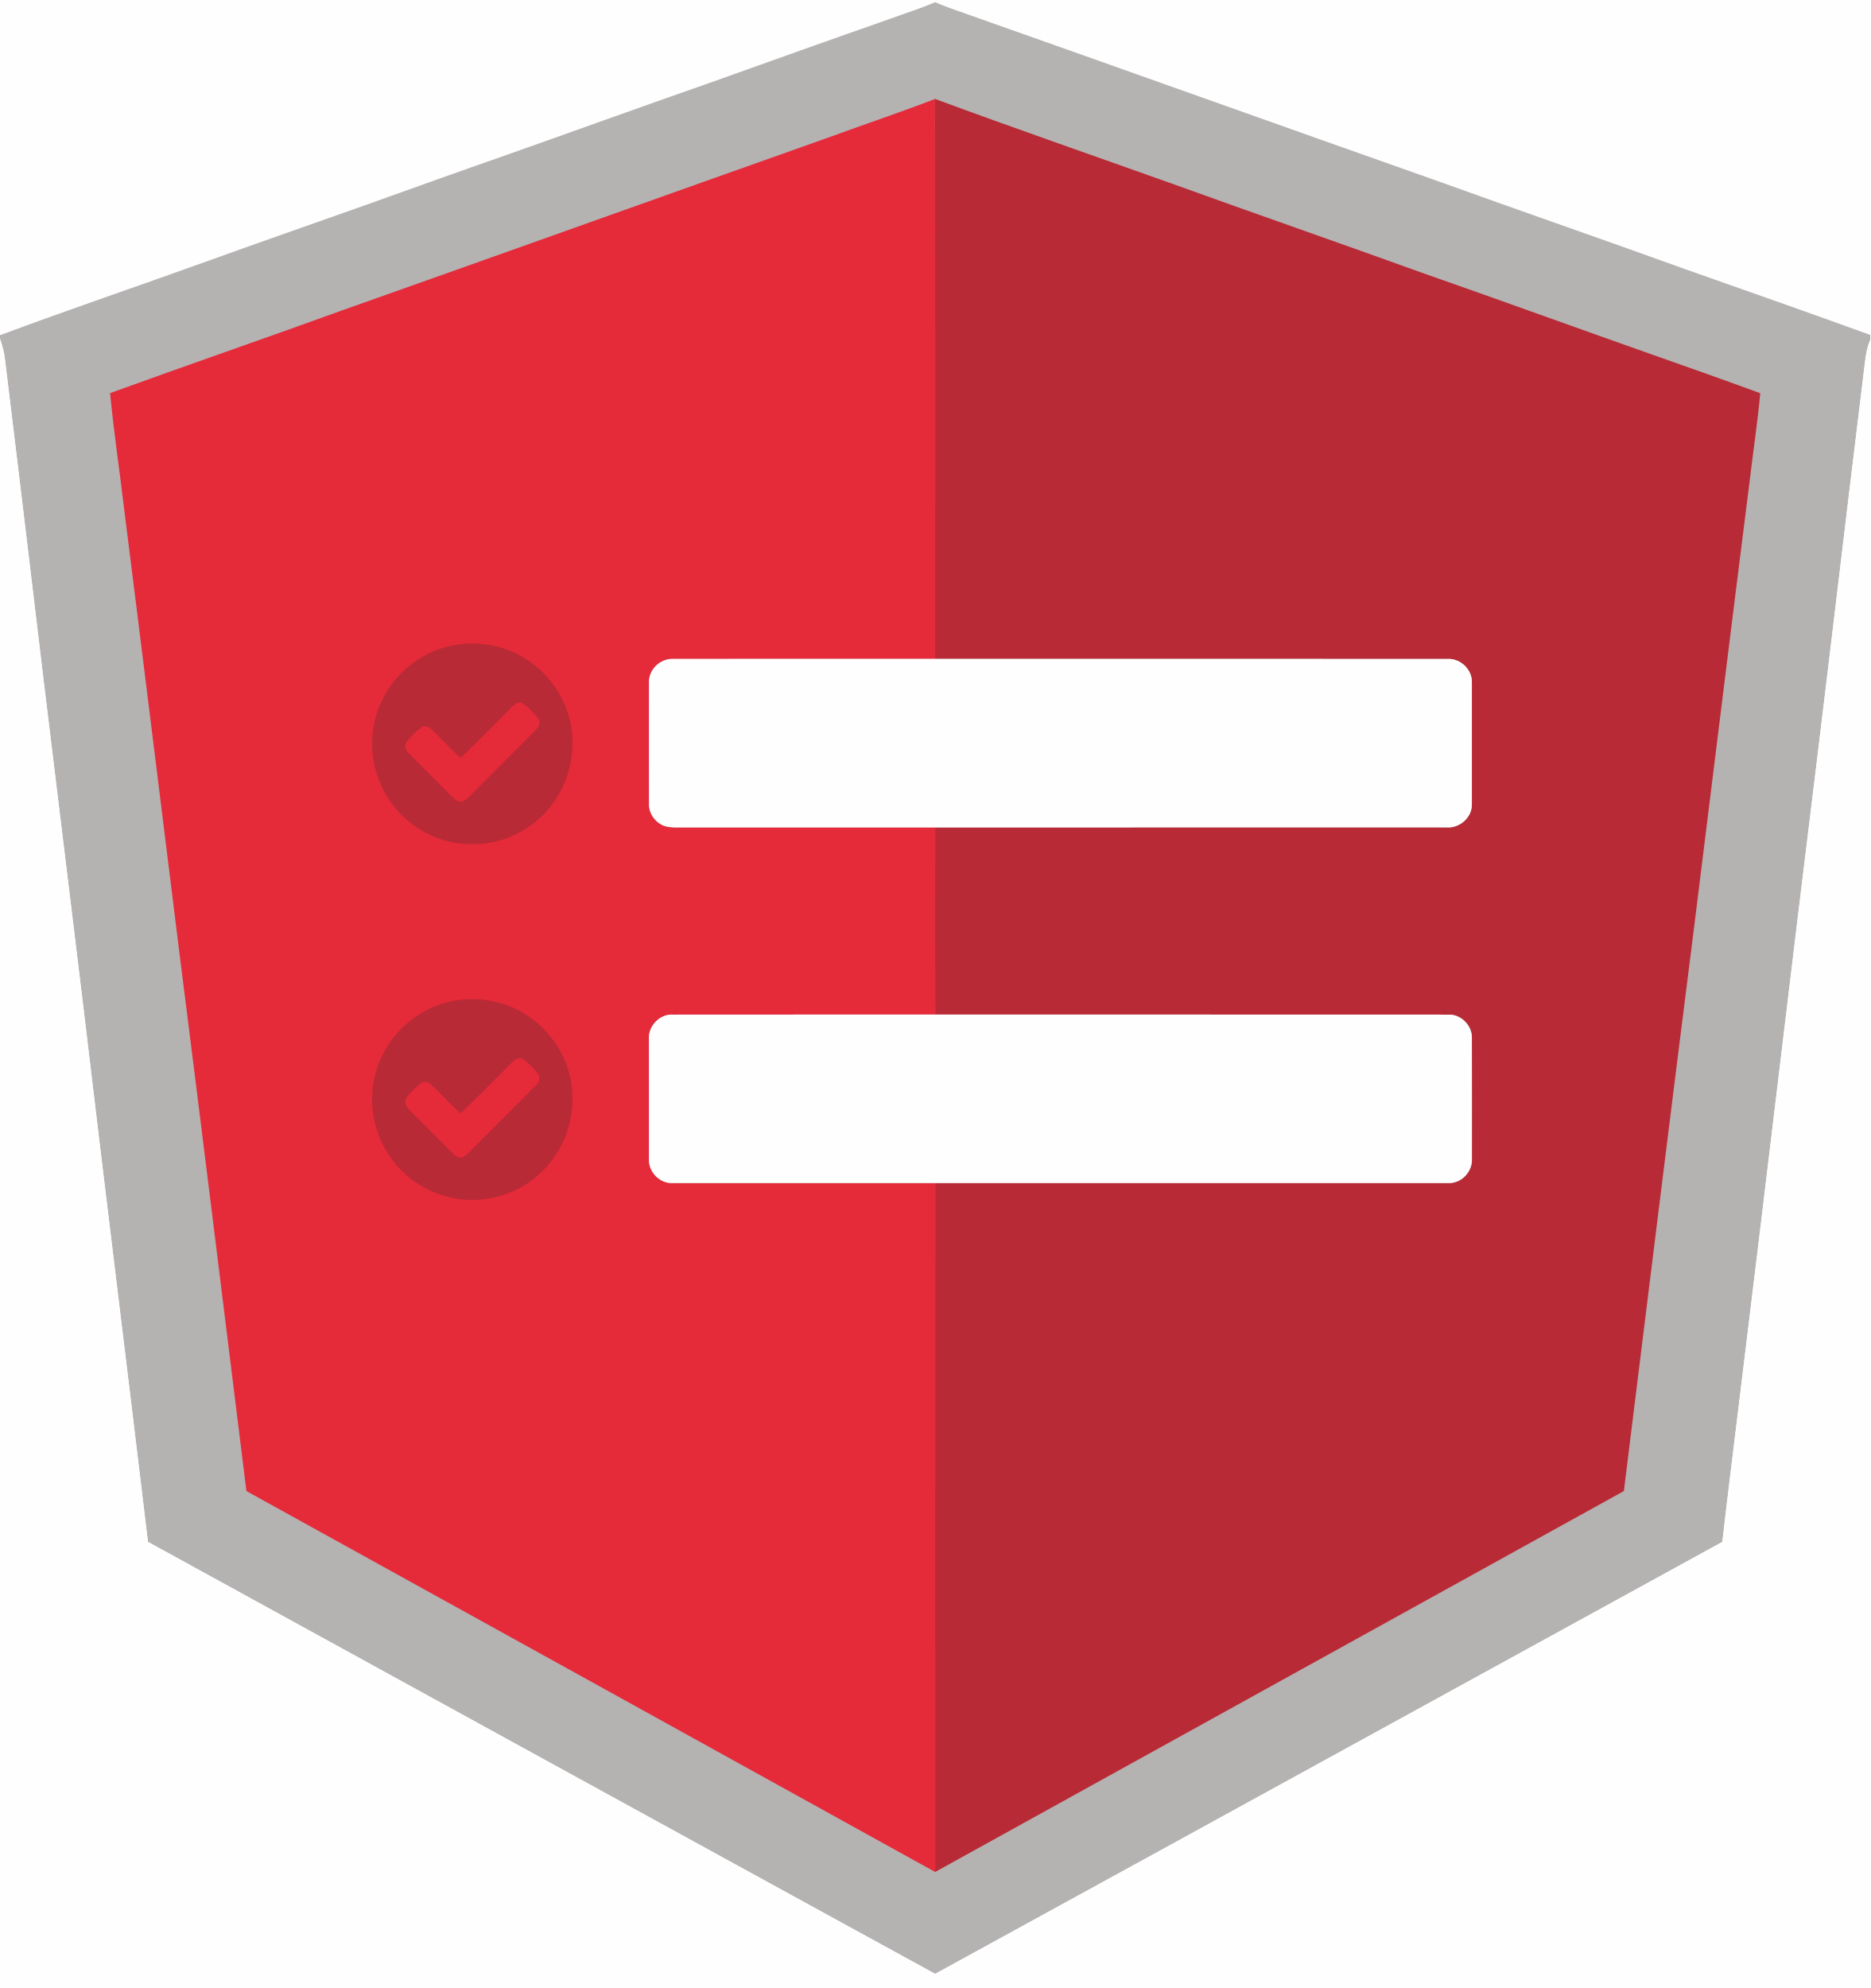
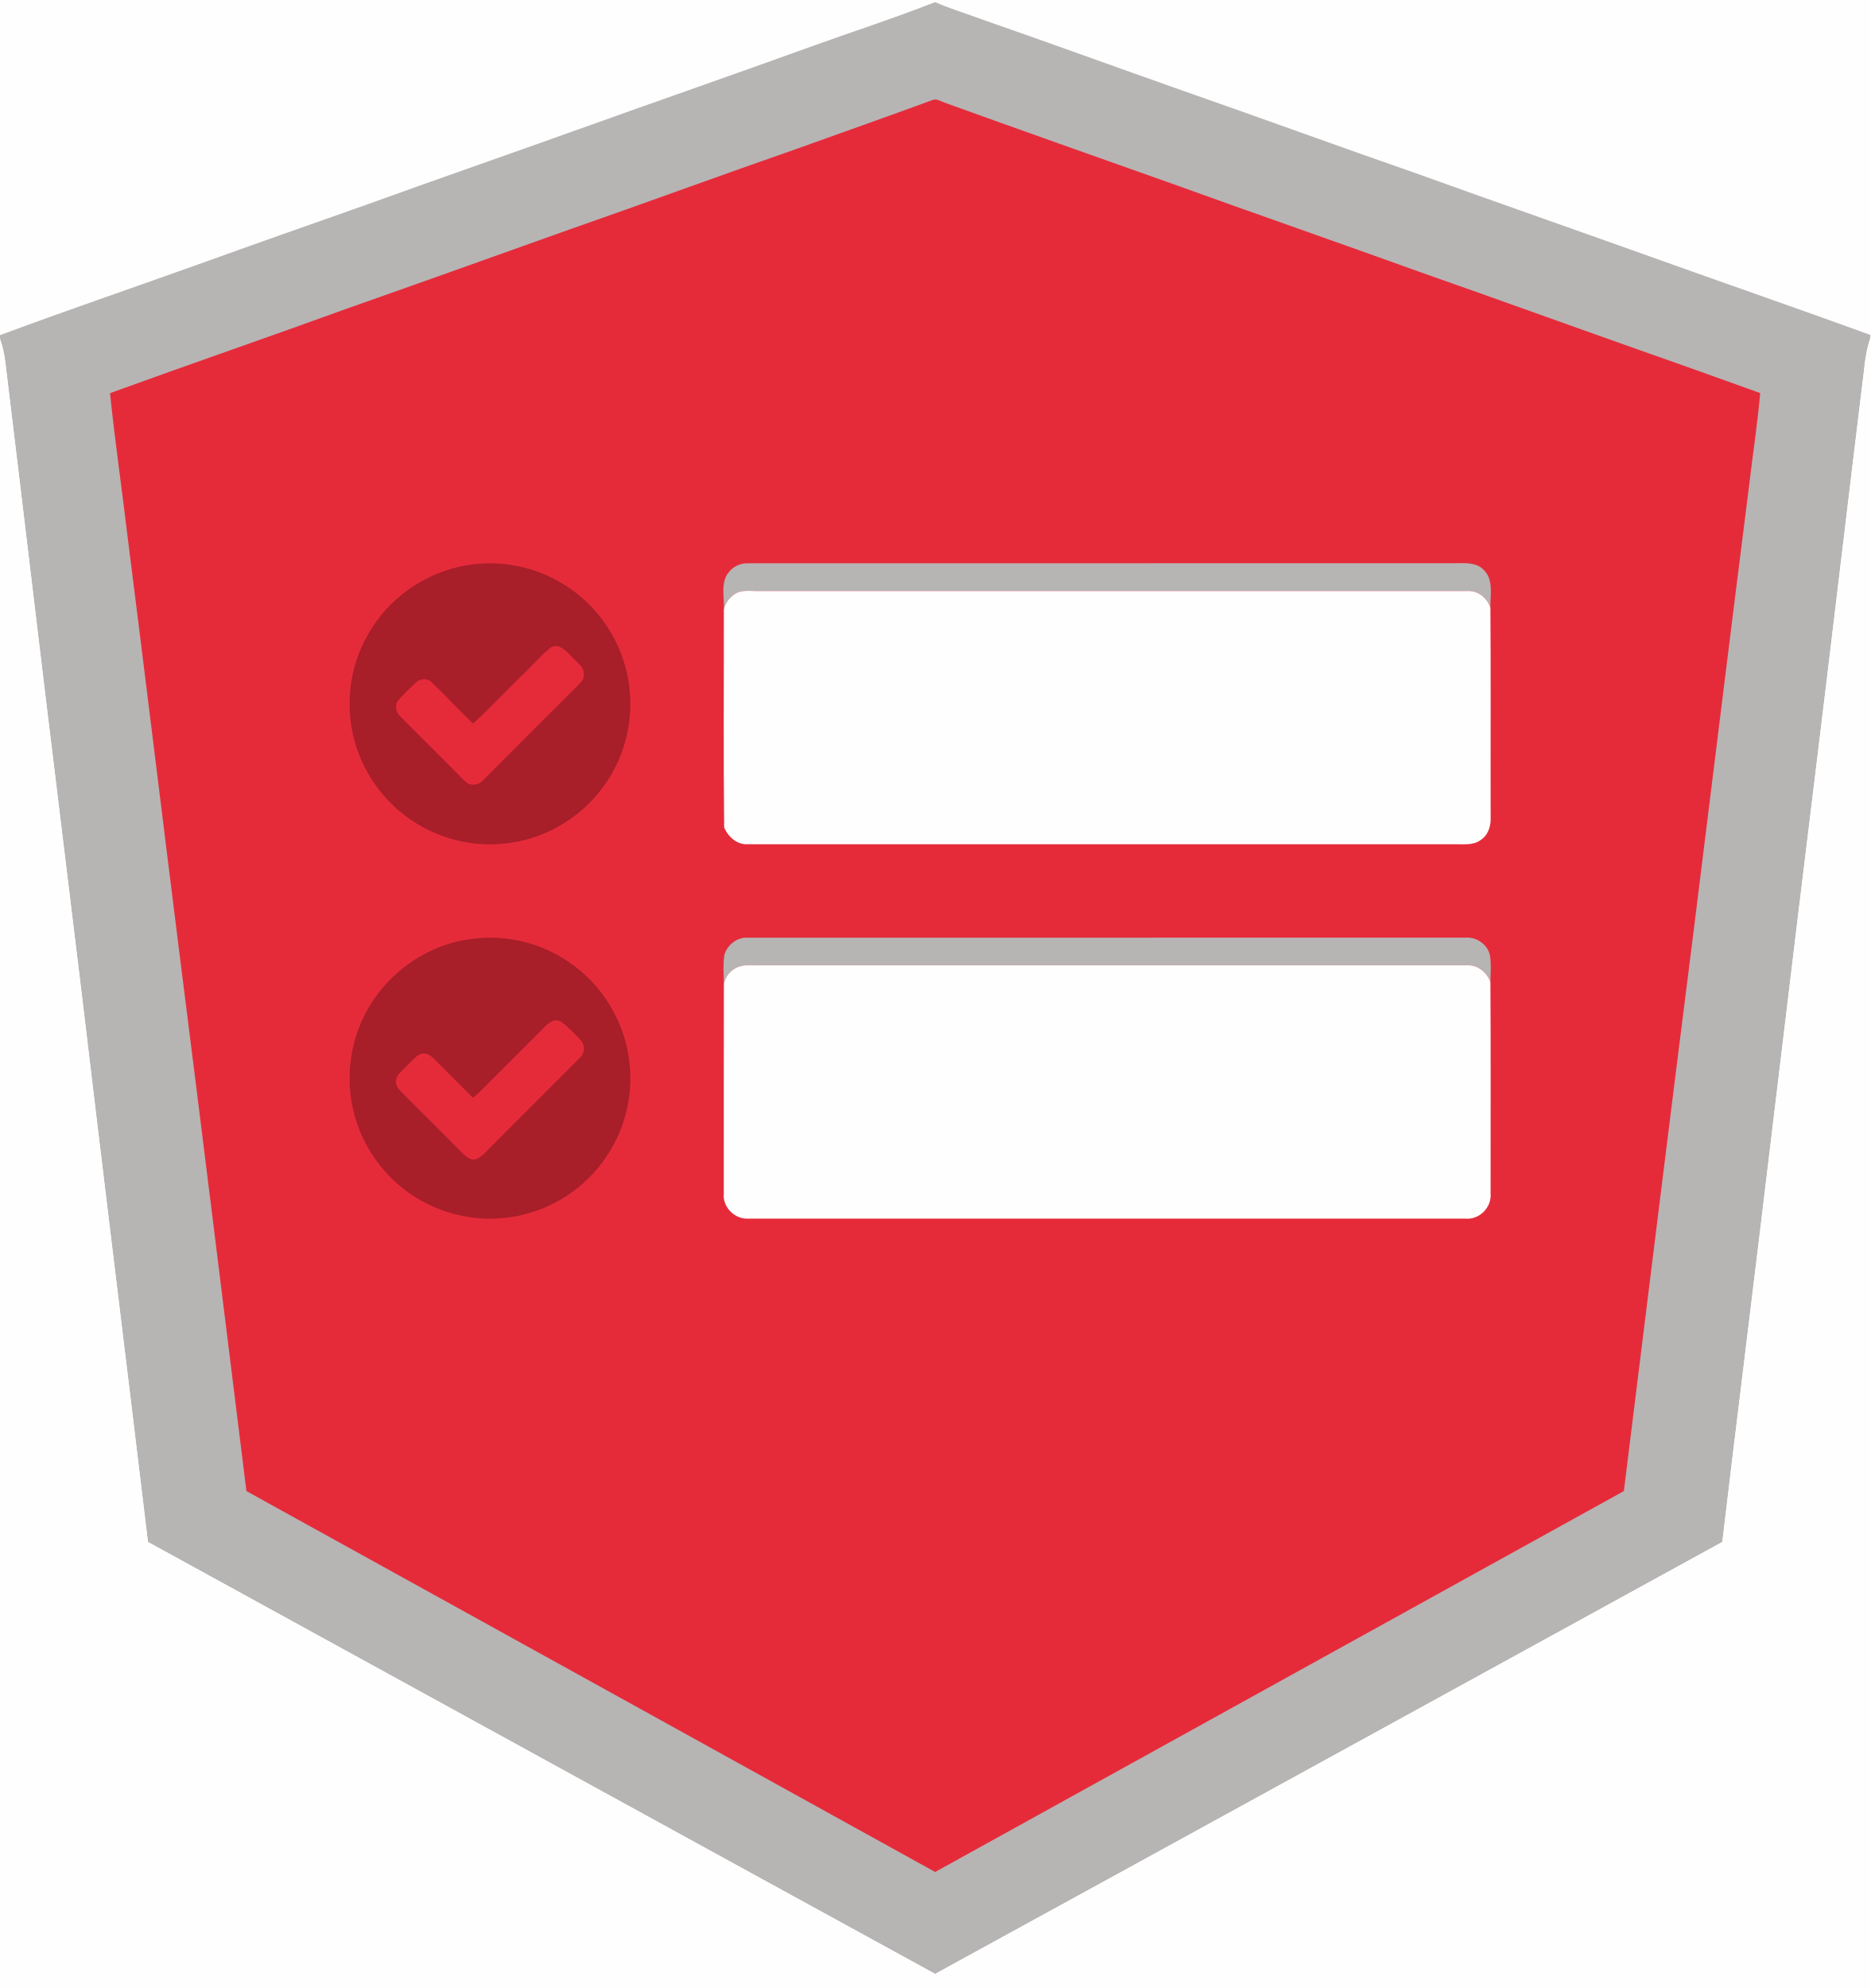
<svg xmlns="http://www.w3.org/2000/svg" width="970pt" height="1031pt" viewBox="0 0 970 1031" version="1.1">
-   <path fill="#fffefe" d=" M 0.00 0.00 L 970.00 0.00 L 970.00 173.70 C 938.18 162.14 906.23 150.97 874.31 139.69 C 831.14 124.09 787.74 109.10 744.56 93.51 C 663.73 64.98 583.03 36.09 502.19 7.56 C 496.44 5.46 490.58 3.65 485.00 1.10 C 477.64 4.38 469.91 6.67 462.38 9.50 C 430.89 20.51 399.49 31.75 368.08 42.97 C 332.59 55.35 297.26 68.15 261.82 80.67 C 237.38 89.20 213.02 97.95 188.66 106.68 C 161.58 116.25 134.46 125.73 107.44 135.47 C 71.67 148.38 35.61 160.53 0.00 173.85 L 0.00 0.00 Z" />
-   <path fill="#b5b2b2" d=" M 462.38 9.50 C 469.91 6.67 477.64 4.38 485.00 1.10 C 490.58 3.65 496.44 5.46 502.19 7.56 C 583.03 36.09 663.73 64.98 744.56 93.51 C 787.74 109.10 831.14 124.09 874.31 139.69 C 906.23 150.97 938.18 162.14 970.00 173.70 L 970.00 176.26 C 967.47 182.13 967.23 188.58 966.41 194.82 C 958.59 258.49 951.13 322.20 943.37 385.88 C 929.27 500.25 915.83 614.71 901.77 729.09 C 898.92 752.61 895.98 776.12 893.27 799.65 C 757.18 874.33 621.15 949.12 485.00 1023.68 C 348.85 949.11 212.81 874.34 76.73 799.64 C 65.76 707.75 54.31 615.92 43.44 524.02 C 34.09 446.40 24.43 368.82 15.24 291.18 C 11.04 256.14 6.81 221.10 2.53 186.06 C 2.11 182.51 1.12 179.06 0.00 175.68 L 0.00 173.85 C 35.61 160.53 71.67 148.38 107.44 135.47 C 134.46 125.73 161.58 116.25 188.66 106.68 C 213.02 97.95 237.38 89.20 261.82 80.67 C 297.26 68.15 332.59 55.35 368.08 42.97 C 399.49 31.75 430.89 20.51 462.38 9.50 Z" />
-   <path fill="#e52a3a" d=" M 429.38 71.42 C 447.87 64.62 466.58 58.42 484.95 51.31 C 485.06 148.11 484.98 244.92 484.98 341.72 C 439.63 341.73 394.28 341.69 348.94 341.74 C 342.35 341.50 336.36 347.34 336.60 353.95 C 336.58 374.97 336.56 395.99 336.61 417.00 C 336.47 421.87 339.80 426.40 344.22 428.22 C 348.01 429.49 352.07 429.06 356.00 429.12 C 399.01 429.09 442.01 429.12 485.01 429.11 C 484.99 461.47 484.92 493.82 485.02 526.18 C 439.68 526.20 394.33 526.15 348.98 526.21 C 342.13 525.76 336.08 532.21 336.57 538.96 C 336.60 559.66 336.58 580.37 336.59 601.07 C 336.23 607.76 342.22 613.91 348.94 613.55 C 394.30 613.56 439.66 613.55 485.02 613.55 C 484.95 732.64 485.02 851.73 485.00 970.82 C 365.95 904.95 246.89 839.09 127.80 773.28 C 116.21 679.68 104.70 586.06 92.84 492.49 C 83.38 416.66 74.11 340.80 64.51 264.99 C 62.12 244.61 59.04 224.30 57.10 203.88 C 97.24 189.30 137.62 175.40 177.77 160.85 C 261.68 131.14 345.48 101.14 429.38 71.42 Z" />
-   <path fill="#b82a35" d=" M 484.95 51.31 C 526.20 66.55 567.77 80.95 609.19 95.73 C 651.87 111.14 694.74 126.01 737.42 141.44 C 776.65 155.17 815.73 169.36 854.93 183.20 C 874.30 189.99 893.65 196.87 912.93 203.92 C 911.61 218.62 909.36 233.23 907.64 247.89 C 897.70 326.43 888.07 405.01 878.29 483.57 C 866.05 580.12 854.17 676.71 842.20 773.28 C 723.11 839.10 604.06 904.96 485.00 970.82 C 485.02 851.73 484.95 732.64 485.02 613.55 C 573.68 613.54 662.34 613.57 750.99 613.54 C 757.80 613.92 763.76 607.71 763.39 600.95 C 763.38 579.97 763.43 558.99 763.37 538.01 C 763.38 531.60 757.52 525.86 751.07 526.21 C 662.39 526.15 573.71 526.20 485.02 526.18 C 484.92 493.82 484.99 461.47 485.01 429.11 C 573.35 429.09 661.68 429.12 750.01 429.09 C 756.84 429.73 763.57 424.03 763.37 417.03 C 763.41 396.01 763.40 374.97 763.37 353.95 C 763.60 347.33 757.58 341.48 750.99 341.74 C 662.32 341.69 573.65 341.74 484.98 341.72 C 484.98 244.92 485.06 148.11 484.95 51.31 Z" />
-   <path fill="#fffefe" d=" M 0.00 175.68 C 1.12 179.06 2.11 182.51 2.53 186.06 C 6.81 221.10 11.04 256.14 15.24 291.18 C 24.43 368.82 34.09 446.40 43.44 524.02 C 54.31 615.92 65.76 707.75 76.73 799.64 C 212.81 874.34 348.85 949.11 485.00 1023.68 C 621.15 949.12 757.18 874.33 893.27 799.65 C 895.98 776.12 898.92 752.61 901.77 729.09 C 915.83 614.71 929.27 500.25 943.37 385.88 C 951.13 322.20 958.59 258.49 966.41 194.82 C 967.23 188.58 967.47 182.13 970.00 176.26 L 970.00 1031.00 L 0.00 1031.00 L 0.00 175.68 Z" />
-   <path fill="#b82a35" d=" M 236.36 334.45 C 250.85 331.98 266.37 335.95 277.71 345.36 C 287.28 352.95 293.75 364.13 296.14 376.06 C 298.80 391.31 294.64 407.74 284.47 419.51 C 274.86 431.00 260.04 437.95 245.04 437.82 C 232.84 437.97 220.70 433.42 211.43 425.53 C 198.84 415.03 191.82 398.28 193.15 381.94 C 193.73 372.24 197.46 362.93 203.03 355.03 C 210.93 344.21 223.12 336.64 236.36 334.45 Z" />
-   <path fill="#fffefe" d=" M 336.60 353.95 C 336.36 347.34 342.35 341.50 348.94 341.74 C 394.28 341.69 439.63 341.73 484.98 341.72 C 573.65 341.74 662.32 341.69 750.99 341.74 C 757.58 341.48 763.60 347.33 763.37 353.95 C 763.40 374.97 763.41 396.01 763.37 417.03 C 763.57 424.03 756.84 429.73 750.01 429.09 C 661.68 429.12 573.35 429.09 485.01 429.11 C 442.01 429.12 399.01 429.09 356.00 429.12 C 352.07 429.06 348.01 429.49 344.22 428.22 C 339.80 426.40 336.47 421.87 336.61 417.00 C 336.56 395.99 336.58 374.97 336.60 353.95 Z" />
-   <path fill="#e52a3a" d=" M 265.54 366.59 C 266.96 365.20 269.05 363.42 271.08 364.83 C 274.22 366.96 276.94 369.75 279.25 372.75 C 280.73 375.05 278.94 377.61 277.27 379.22 C 265.94 390.58 254.56 401.90 243.26 413.30 C 242.01 414.38 240.72 415.82 238.92 415.73 C 236.61 415.87 235.15 413.73 233.58 412.39 C 226.38 404.95 218.87 397.81 211.69 390.34 C 209.99 388.84 209.66 385.97 211.25 384.27 C 213.36 381.72 215.69 379.30 218.38 377.36 C 219.79 376.22 221.95 376.44 223.19 377.73 C 228.72 382.56 233.33 388.36 239.01 393.02 C 248.02 384.38 256.71 375.41 265.54 366.59 Z" />
-   <path fill="#b82a35" d=" M 239.41 518.47 C 251.24 517.28 263.49 519.94 273.40 526.61 C 288.37 536.29 297.97 554.14 296.81 572.06 C 296.43 587.16 288.92 601.78 277.08 611.11 C 268.39 618.22 257.20 621.83 246.06 622.29 C 232.97 622.51 219.82 617.69 210.13 608.86 C 199.07 598.84 192.53 583.92 193.03 568.98 C 193.25 553.33 201.13 538.04 213.68 528.70 C 221.08 522.99 230.10 519.37 239.41 518.47 Z" />
-   <path fill="#fffefe" d=" M 336.57 538.96 C 336.08 532.21 342.13 525.76 348.98 526.21 C 394.33 526.15 439.68 526.20 485.02 526.18 C 573.71 526.20 662.39 526.15 751.07 526.21 C 757.52 525.86 763.38 531.60 763.37 538.01 C 763.43 558.99 763.38 579.97 763.39 600.95 C 763.76 607.71 757.80 613.92 750.99 613.54 C 662.34 613.57 573.68 613.54 485.02 613.55 C 439.66 613.55 394.30 613.56 348.94 613.55 C 342.22 613.91 336.23 607.76 336.59 601.07 C 336.58 580.37 336.60 559.66 336.57 538.96 Z" />
-   <path fill="#e52a3a" d=" M 262.25 554.27 C 264.58 552.17 266.58 548.85 270.03 548.71 C 273.58 550.32 276.17 553.46 278.66 556.37 C 280.20 558.05 280.12 560.86 278.40 562.39 C 268.20 572.85 257.74 583.04 247.45 593.42 C 245.04 595.72 242.99 598.54 239.99 600.13 C 237.47 600.96 235.46 598.71 233.80 597.18 C 226.74 589.89 219.45 582.85 212.34 575.63 C 210.55 574.02 209.36 571.15 210.97 569.02 C 212.99 566.39 215.39 564.04 218.00 562.01 C 219.61 560.63 222.12 560.95 223.54 562.44 C 228.89 567.17 233.42 572.77 238.93 577.34 C 246.90 569.85 254.47 561.95 262.25 554.27 Z" />
+   <path fill="#fffefe" d=" M 0.00 0.00 L 970.00 0.00 L 970.00 173.68 C 932.06 159.87 893.88 146.71 855.88 133.07 C 815.59 118.63 775.16 104.59 734.91 90.05 C 694.22 75.89 653.76 61.11 613.09 46.90 C 578.44 34.66 543.90 22.12 509.20 10.03 C 501.14 7.04 492.88 4.54 485.00 1.09 C 463.69 9.48 441.86 16.48 420.33 24.28 C 380.83 38.56 341.15 52.32 301.62 66.50 C 264.25 79.90 226.72 92.89 189.38 106.40 C 160.60 116.56 131.81 126.66 103.10 137.01 C 68.75 149.34 34.18 161.06 0.00 173.83 L 0.00 0.00 Z" />
+   <path fill="#b7b4b4" d=" M 420.33 24.28 C 441.86 16.48 463.69 9.48 485.00 1.09 C 492.88 4.54 501.14 7.04 509.20 10.03 C 543.90 22.12 578.44 34.66 613.09 46.90 C 653.76 61.11 694.22 75.89 734.91 90.05 C 775.16 104.59 815.59 118.63 855.88 133.07 C 893.88 146.71 932.06 159.87 970.00 173.68 L 970.00 175.39 C 968.23 180.83 967.26 186.47 966.74 192.16 C 958.65 258.32 950.88 324.52 942.80 390.68 C 929.31 500.11 916.46 609.61 903.01 719.05 C 899.74 745.92 896.41 772.79 893.27 799.68 C 757.17 874.34 621.16 949.15 485.00 1023.70 C 348.84 949.15 212.83 874.34 76.73 799.69 C 65.35 704.78 53.58 609.91 42.33 514.99 C 33.81 444.31 25.02 373.67 16.62 302.98 C 12.06 264.73 7.42 226.48 2.80 188.24 C 2.36 183.94 1.35 179.74 0.00 175.66 L 0.00 173.83 C 34.18 161.06 68.75 149.34 103.10 137.01 C 131.81 126.66 160.60 116.56 189.38 106.40 C 226.72 92.89 264.25 79.90 301.62 66.50 C 341.15 52.32 380.83 38.56 420.33 24.28 Z" />
+   <path fill="#e52b3a" d=" M 412.59 77.41 C 436.36 68.85 460.22 60.49 483.93 51.78 C 486.12 51.14 488.17 52.72 490.21 53.34 C 529.35 67.48 568.59 81.33 607.81 95.24 C 650.97 110.81 694.32 125.86 737.47 141.45 C 776.97 155.28 816.31 169.57 855.78 183.49 C 874.87 190.16 893.88 197.02 912.91 203.86 C 911.49 219.96 909.00 235.97 907.13 252.03 C 897.34 329.28 887.89 406.56 878.26 483.83 C 866.05 580.29 854.15 676.80 842.20 773.29 C 723.12 839.10 604.06 904.96 485.00 970.83 C 365.94 904.96 246.89 839.10 127.80 773.29 C 116.18 679.50 104.62 585.69 92.76 491.93 C 83.74 419.95 74.99 347.94 65.88 275.98 C 63.03 251.94 59.51 227.97 57.07 203.89 C 98.20 188.94 139.58 174.70 180.71 159.78 C 218.84 146.36 256.90 132.72 294.97 119.15 C 334.25 105.45 373.29 91.07 412.59 77.41 Z" />
+   <path fill="#fffefe" d=" M 966.74 192.16 C 967.26 186.47 968.23 180.83 970.00 175.39 L 970.00 1031.00 L 0.00 1031.00 L 0.00 175.66 C 1.35 179.74 2.36 183.94 2.80 188.24 C 7.42 226.48 12.06 264.73 16.62 302.98 C 25.02 373.67 33.81 444.31 42.33 514.99 C 53.58 609.91 65.35 704.78 76.73 799.69 C 212.83 874.34 348.84 949.15 485.00 1023.70 C 621.16 949.15 757.17 874.34 893.27 799.68 C 896.41 772.79 899.74 745.92 903.01 719.05 C 916.46 609.61 929.31 500.11 942.80 390.68 C 950.88 324.52 958.65 258.32 966.74 192.16 Z" />
+   <path fill="#a81e29" d=" M 245.39 292.66 C 262.50 290.60 280.29 294.77 294.56 304.49 C 309.19 314.17 320.01 329.39 324.49 346.35 C 329.12 363.70 327.08 382.78 318.68 398.67 C 312.31 411.01 302.29 421.40 290.24 428.27 C 274.90 437.18 256.24 440.01 238.92 436.28 C 221.52 432.54 205.56 422.23 195.20 407.74 C 186.02 395.19 181.03 379.62 181.35 364.06 C 181.42 348.86 186.61 333.80 195.69 321.64 C 207.37 305.73 225.80 295.00 245.39 292.66 Z" />
+   <path fill="#b7b4b4" d=" M 378.32 296.34 C 380.66 293.54 384.27 292.03 387.90 292.13 C 510.25 292.07 632.61 292.14 754.96 292.09 C 759.91 292.04 765.69 291.57 769.45 295.51 C 774.83 300.63 772.81 308.70 772.99 315.30 C 771.47 310.14 766.54 306.19 761.07 306.51 C 638.71 306.53 516.35 306.53 394.00 306.51 C 389.51 306.75 384.35 305.43 380.55 308.49 C 377.91 310.25 376.15 313.03 375.42 316.09 C 375.80 309.55 373.42 301.71 378.32 296.34 Z" />
+   <path fill="#fffefe" d=" M 380.55 308.49 C 384.35 305.43 389.51 306.75 394.00 306.51 C 516.35 306.53 638.71 306.53 761.07 306.51 C 766.54 306.19 771.47 310.14 772.99 315.30 C 773.25 351.52 773.02 387.75 773.11 423.98 C 773.33 428.46 771.74 433.31 767.76 435.76 C 764.05 438.45 759.28 437.75 754.99 437.84 C 632.62 437.82 510.25 437.84 387.87 437.83 C 382.28 438.21 377.68 434.02 375.58 429.16 C 375.16 391.48 375.47 353.78 375.42 316.09 C 376.15 313.03 377.91 310.25 380.55 308.49 Z" />
+   <path fill="#e52b3a" d=" M 285.73 335.75 C 290.12 333.35 293.67 337.75 296.46 340.50 C 298.88 343.34 303.20 345.66 302.78 349.94 C 303.02 352.37 301.07 354.05 299.56 355.64 C 283.20 371.92 266.90 388.27 250.61 404.61 C 248.72 406.93 245.35 407.54 242.68 406.34 C 240.70 404.99 239.15 403.15 237.47 401.48 C 227.55 391.42 217.43 381.54 207.52 371.48 C 205.10 369.34 204.54 365.25 206.88 362.85 C 209.67 359.63 212.76 356.68 215.91 353.84 C 218.04 351.67 221.95 351.72 224.01 353.95 C 231.21 360.94 238.13 368.22 245.32 375.22 C 254.25 367.25 262.30 358.34 270.95 350.06 C 275.98 345.40 280.32 339.96 285.73 335.75 Z" />
+   <path fill="#b7b4b4" d=" M 375.71 495.11 C 377.26 489.94 382.44 485.88 387.95 486.30 C 511.97 486.27 635.98 486.30 760.00 486.28 C 765.88 485.76 771.83 489.97 772.82 495.88 C 773.44 500.32 773.07 504.83 772.99 509.30 C 771.23 504.34 766.48 500.38 761.05 500.62 C 639.04 500.64 517.03 500.64 395.03 500.62 C 390.25 500.80 384.90 499.67 380.70 502.58 C 377.94 504.20 376.23 507.05 375.43 510.09 C 375.35 505.10 374.93 500.06 375.71 495.11 Z" />
+   <path fill="#a81e29" d=" M 241.30 487.44 C 254.45 485.09 268.25 486.40 280.68 491.31 C 295.24 497.07 307.92 507.56 316.06 520.96 C 326.00 536.87 329.31 556.70 325.19 574.99 C 321.19 593.30 309.77 609.86 294.06 620.08 C 283.36 627.10 270.80 631.27 258.01 631.90 C 242.07 632.82 225.93 628.19 212.80 619.12 C 200.87 610.97 191.59 599.09 186.29 585.67 C 178.89 566.88 179.77 544.97 188.87 526.91 C 198.88 506.52 218.87 491.30 241.30 487.44 Z" />
+   <path fill="#fffefe" d=" M 380.70 502.58 C 384.90 499.67 390.25 500.80 395.03 500.62 C 517.03 500.64 639.04 500.64 761.05 500.62 C 766.48 500.38 771.23 504.34 772.99 509.30 C 773.23 545.87 773.05 582.46 773.08 619.03 C 773.69 626.22 767.21 632.70 760.00 631.99 C 636.01 631.99 512.02 631.98 388.03 631.99 C 381.12 632.41 374.68 626.03 375.39 619.07 C 375.42 582.74 375.34 546.41 375.43 510.09 C 376.23 507.05 377.94 504.20 380.70 502.58 Z" />
+   <path fill="#e52b3a" d=" M 282.51 532.52 C 284.60 530.28 287.95 527.96 291.01 529.87 C 294.69 532.49 297.71 535.92 300.87 539.12 C 303.60 541.56 303.44 546.30 300.66 548.64 C 285.56 563.87 270.28 578.93 255.21 594.19 C 252.62 596.62 250.41 599.75 247.02 601.12 C 244.20 602.08 241.74 599.94 239.91 598.09 C 229.18 587.16 218.21 576.45 207.46 565.54 C 204.97 563.44 204.61 559.29 206.94 556.94 C 209.25 554.25 211.88 551.84 214.41 549.36 C 215.98 547.92 217.70 546.12 220.04 546.41 C 222.33 546.32 224.00 548.08 225.54 549.52 C 232.10 556.13 238.68 562.72 245.27 569.30 C 248.86 566.58 251.82 563.16 255.02 560.02 C 264.17 550.84 273.44 541.78 282.51 532.52 Z" />
</svg>
